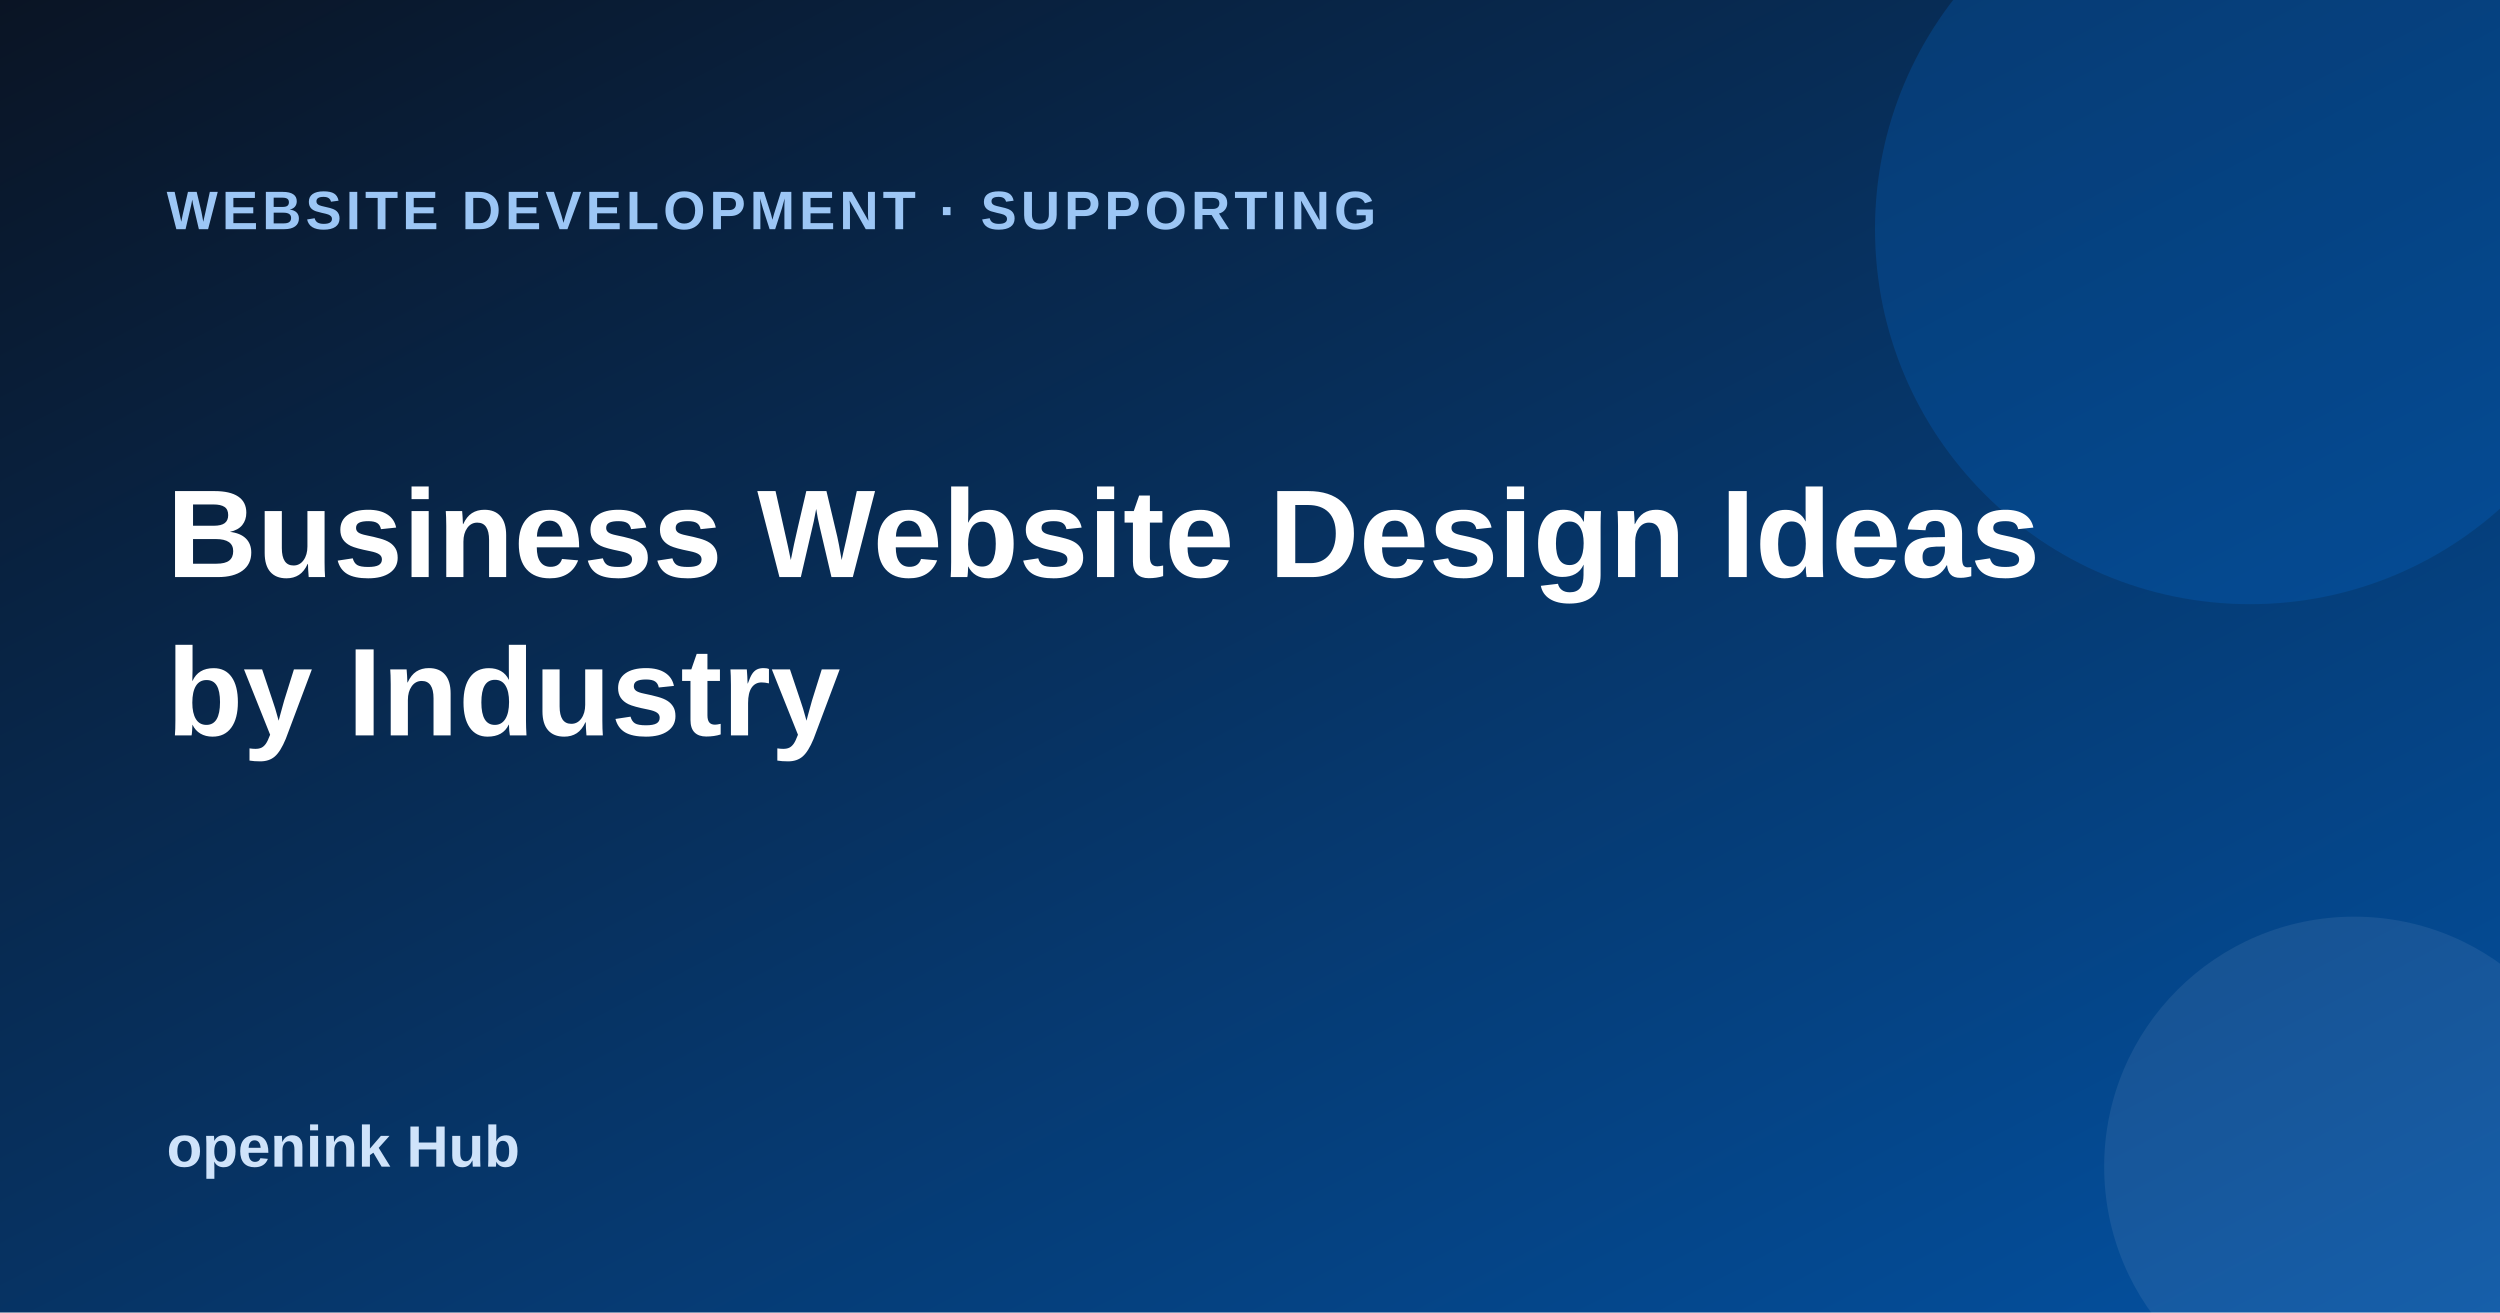
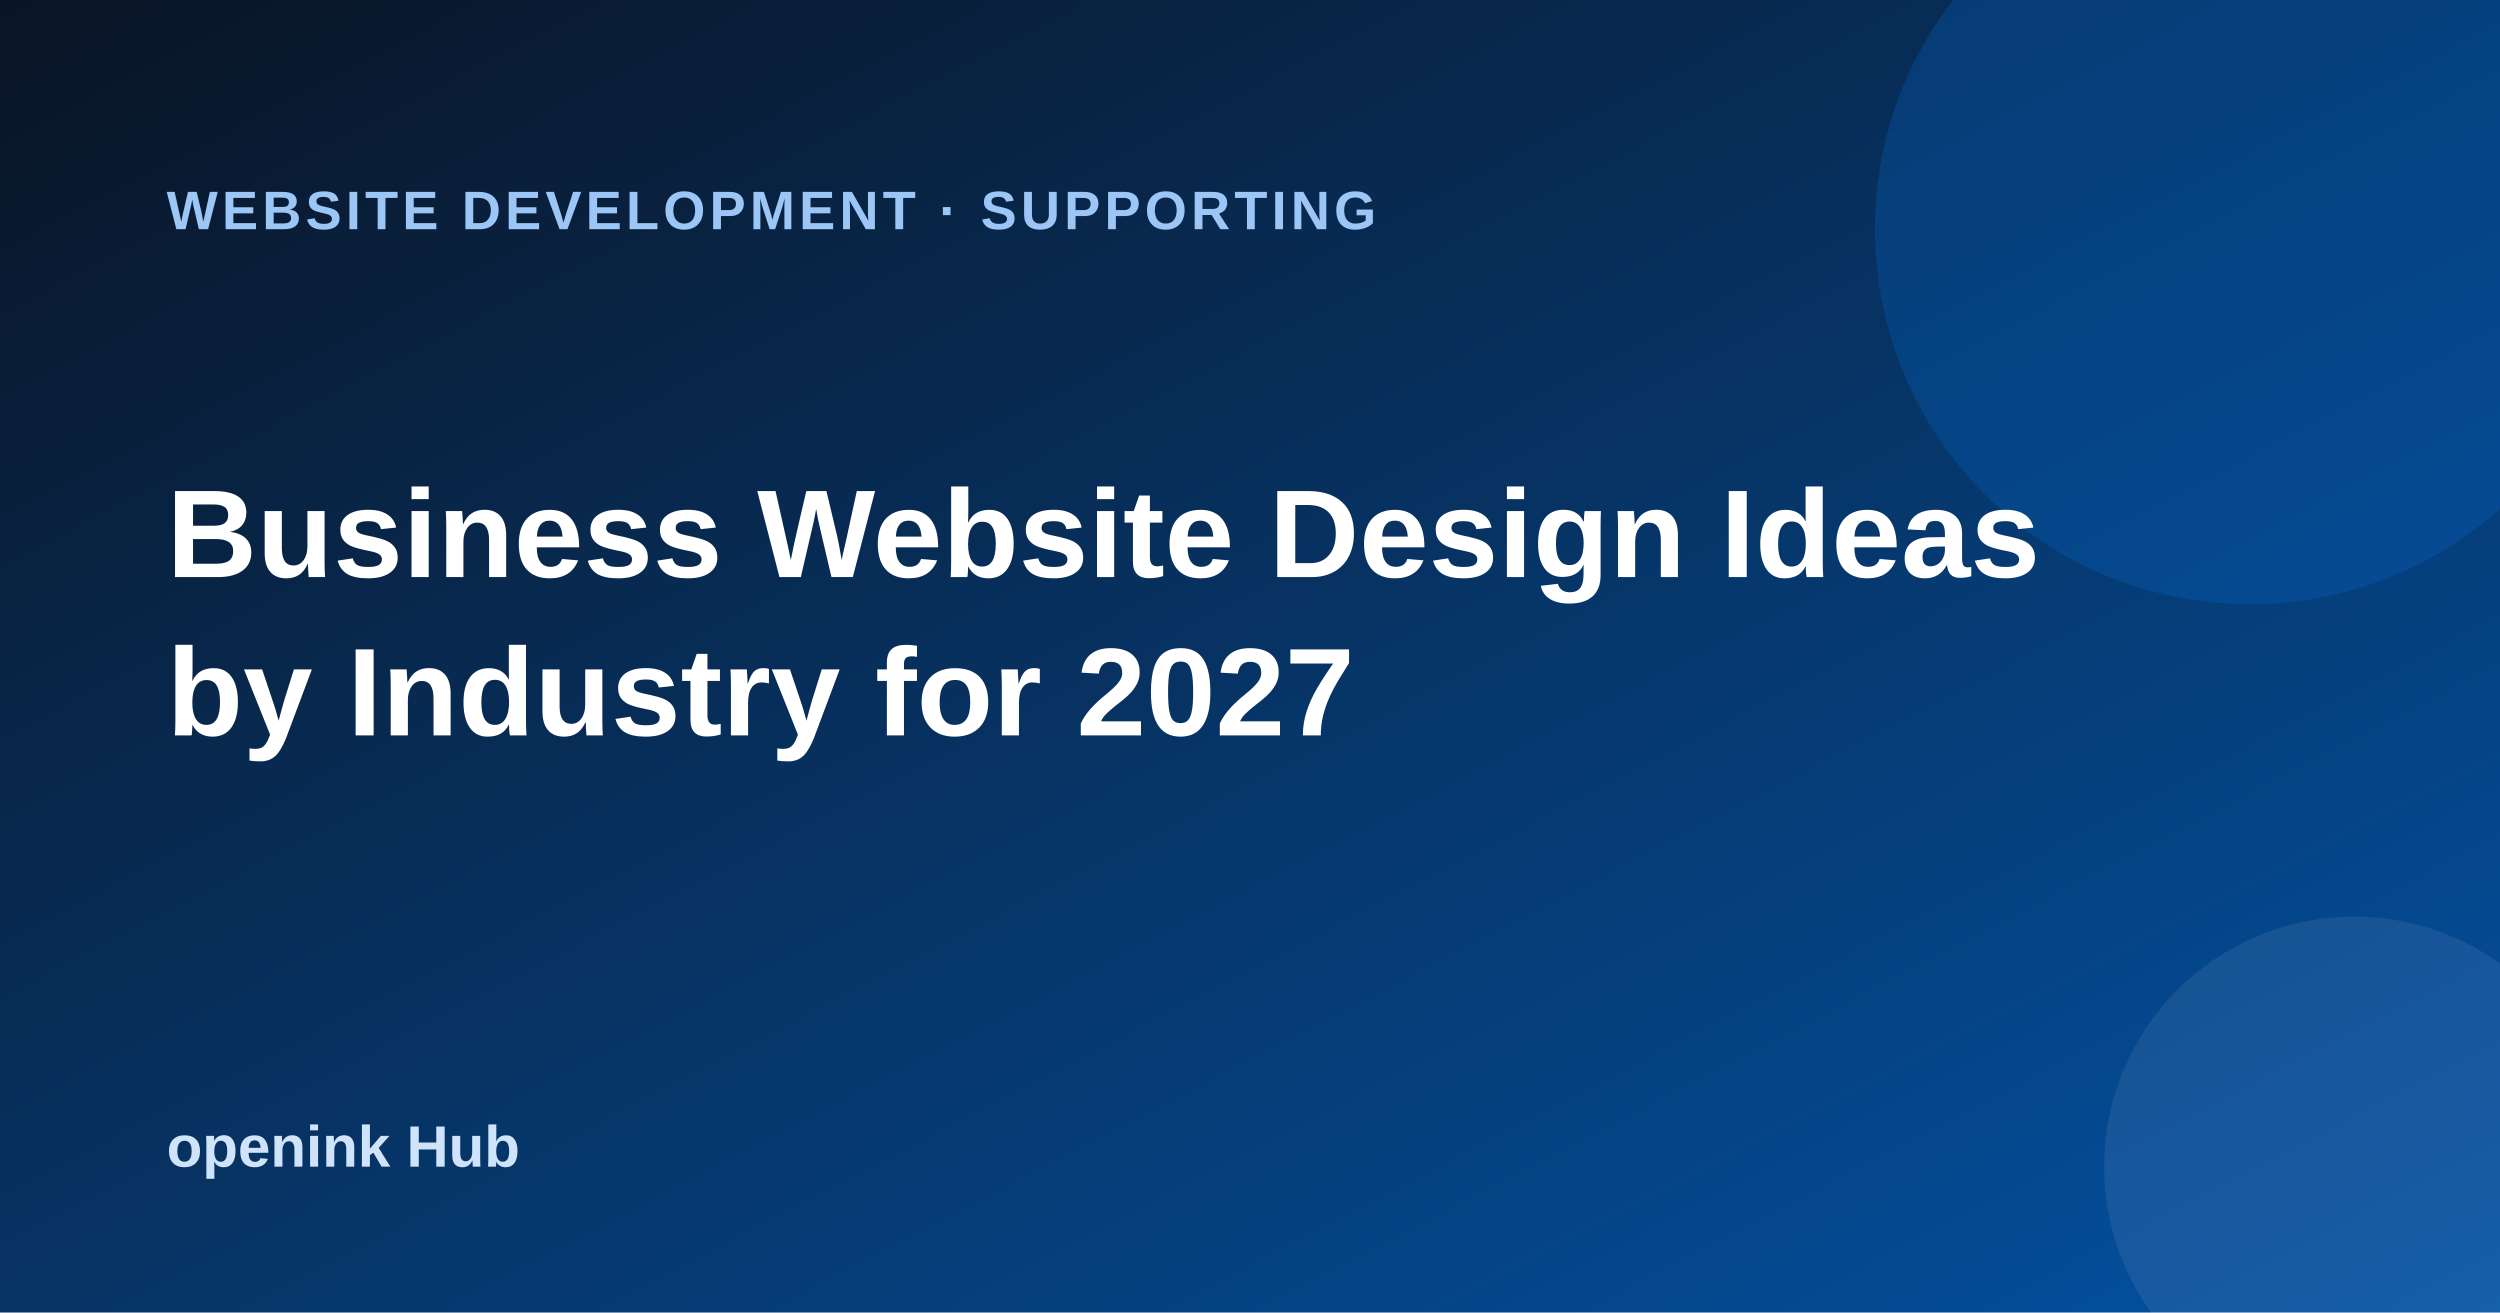
- <svg xmlns="http://www.w3.org/2000/svg" width="1200" height="630" viewBox="0 0 1200 630" role="img" aria-label="Business Website Design Ideas by Industry">
+ <svg xmlns="http://www.w3.org/2000/svg" width="1200" height="630" viewBox="0 0 1200 630" role="img" aria-label="Business Website Design Ideas by Industry for 2027">
  <defs>
    <linearGradient id="g" x1="0" y1="0" x2="1" y2="1">
      <stop offset="0" stop-color="#0a1424" />
      <stop offset="1" stop-color="#0352a3" />
    </linearGradient>
  </defs>
  <rect width="1200" height="630" fill="url(#g)" />
  <circle cx="1080" cy="110" r="180" fill="#046bd2" opacity=".25" />
  <circle cx="1130" cy="560" r="120" fill="#eef5fd" opacity=".08" />
  <text x="80" y="110" fill="#9cc6f5" font-family="Segoe UI,Arial,sans-serif" font-size="26" font-weight="600" letter-spacing="2">WEBSITE DEVELOPMENT · SUPPORTING</text>
  <text x="80" y="277" fill="#fff" font-family="Segoe UI,Arial,sans-serif" font-size="60" font-weight="700">Business Website Design Ideas</text>
-   <text x="80" y="353" fill="#fff" font-family="Segoe UI,Arial,sans-serif" font-size="60" font-weight="700">by Industry</text>
+   <text x="80" y="353" fill="#fff" font-family="Segoe UI,Arial,sans-serif" font-size="60" font-weight="700">by Industry for 2027</text>
  <text x="80" y="560" fill="#cfe3fa" font-family="Segoe UI,Arial,sans-serif" font-size="28" font-weight="600">openink Hub</text>
</svg>
